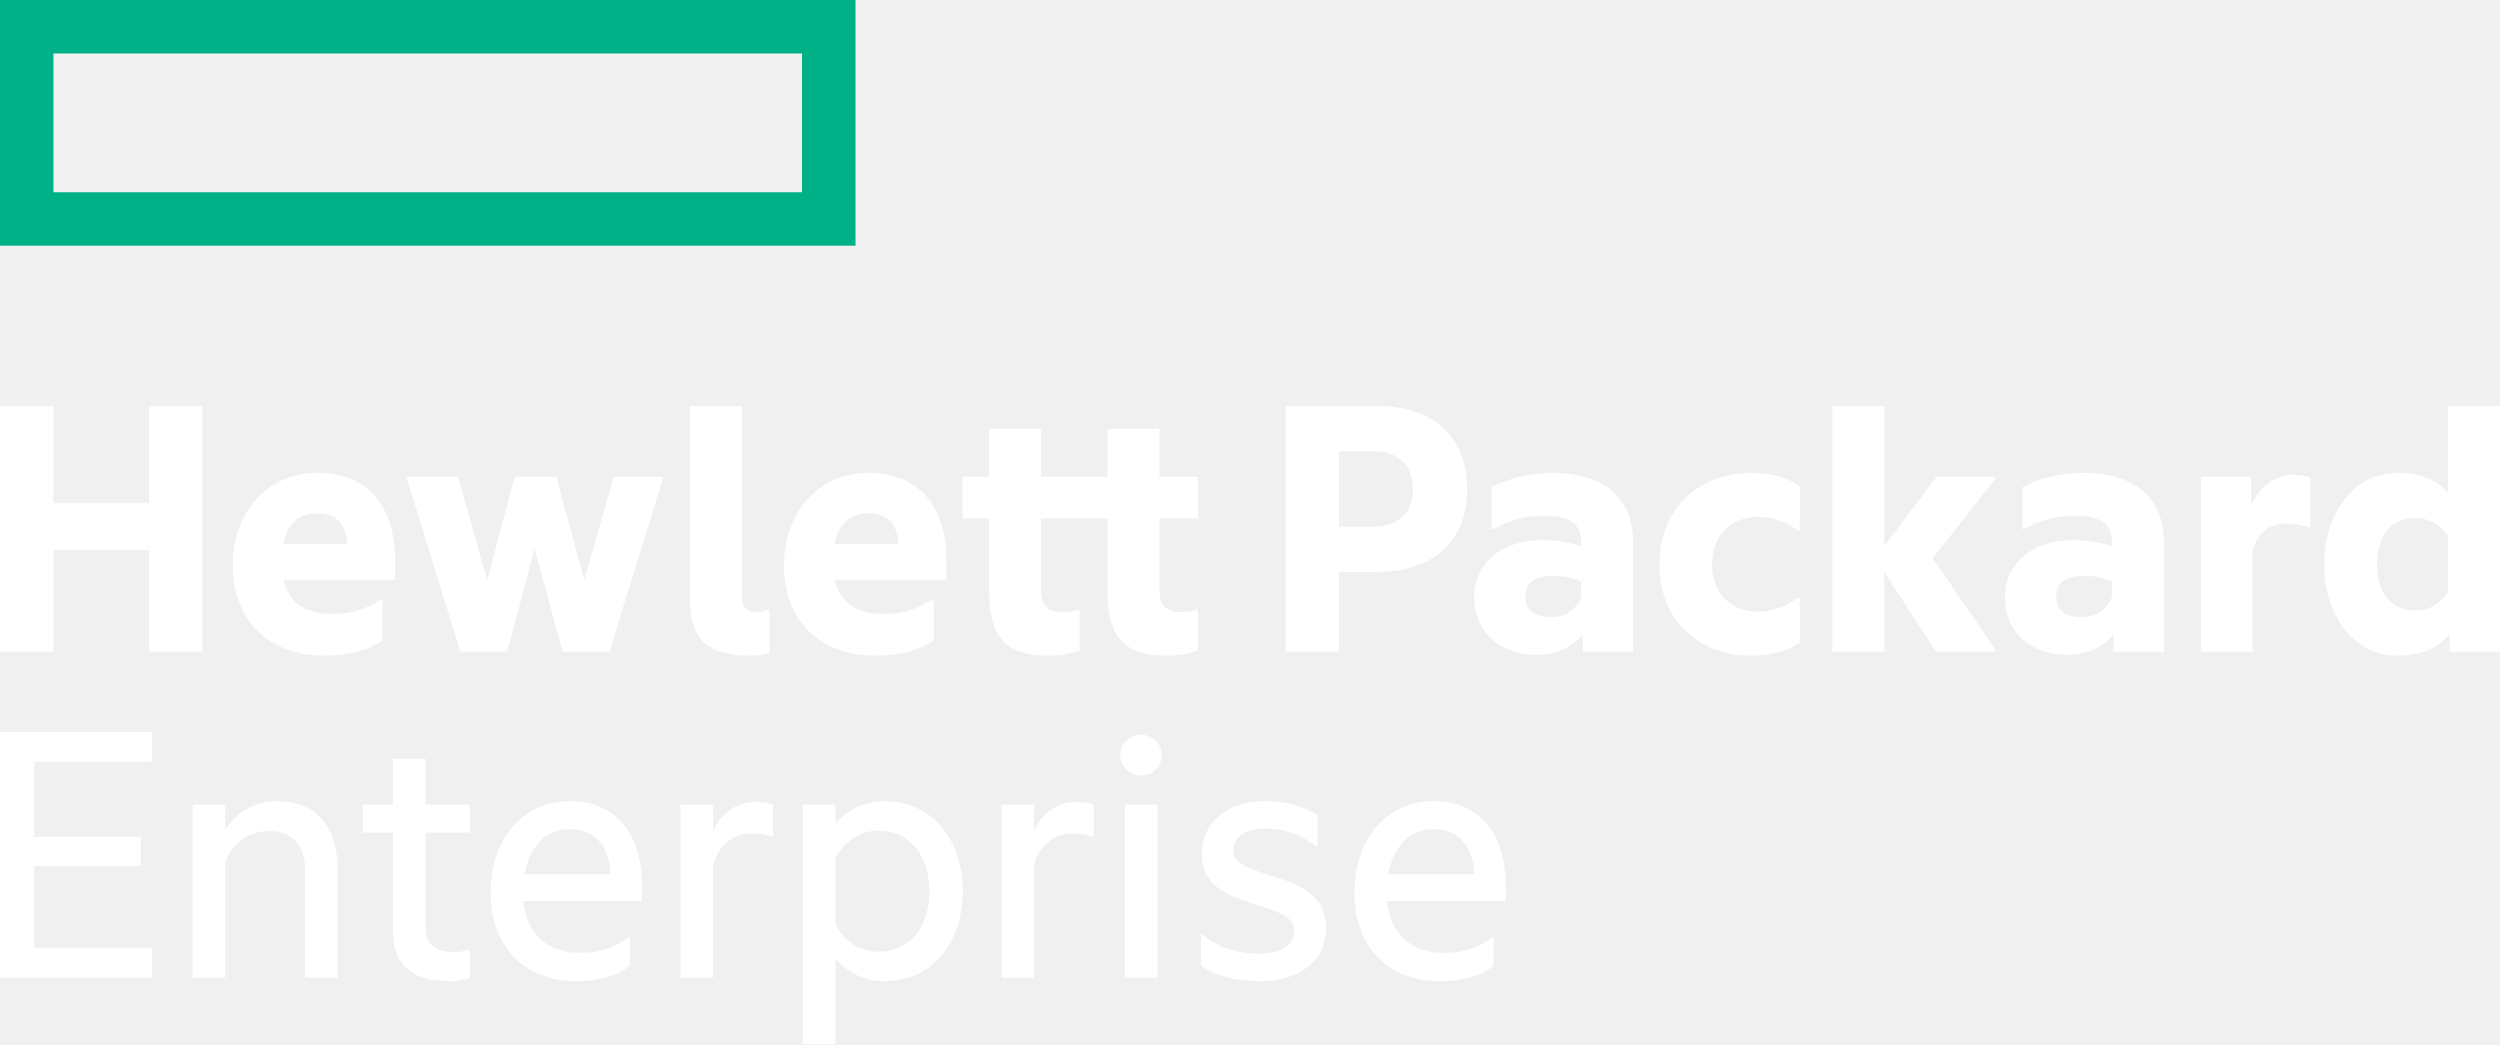
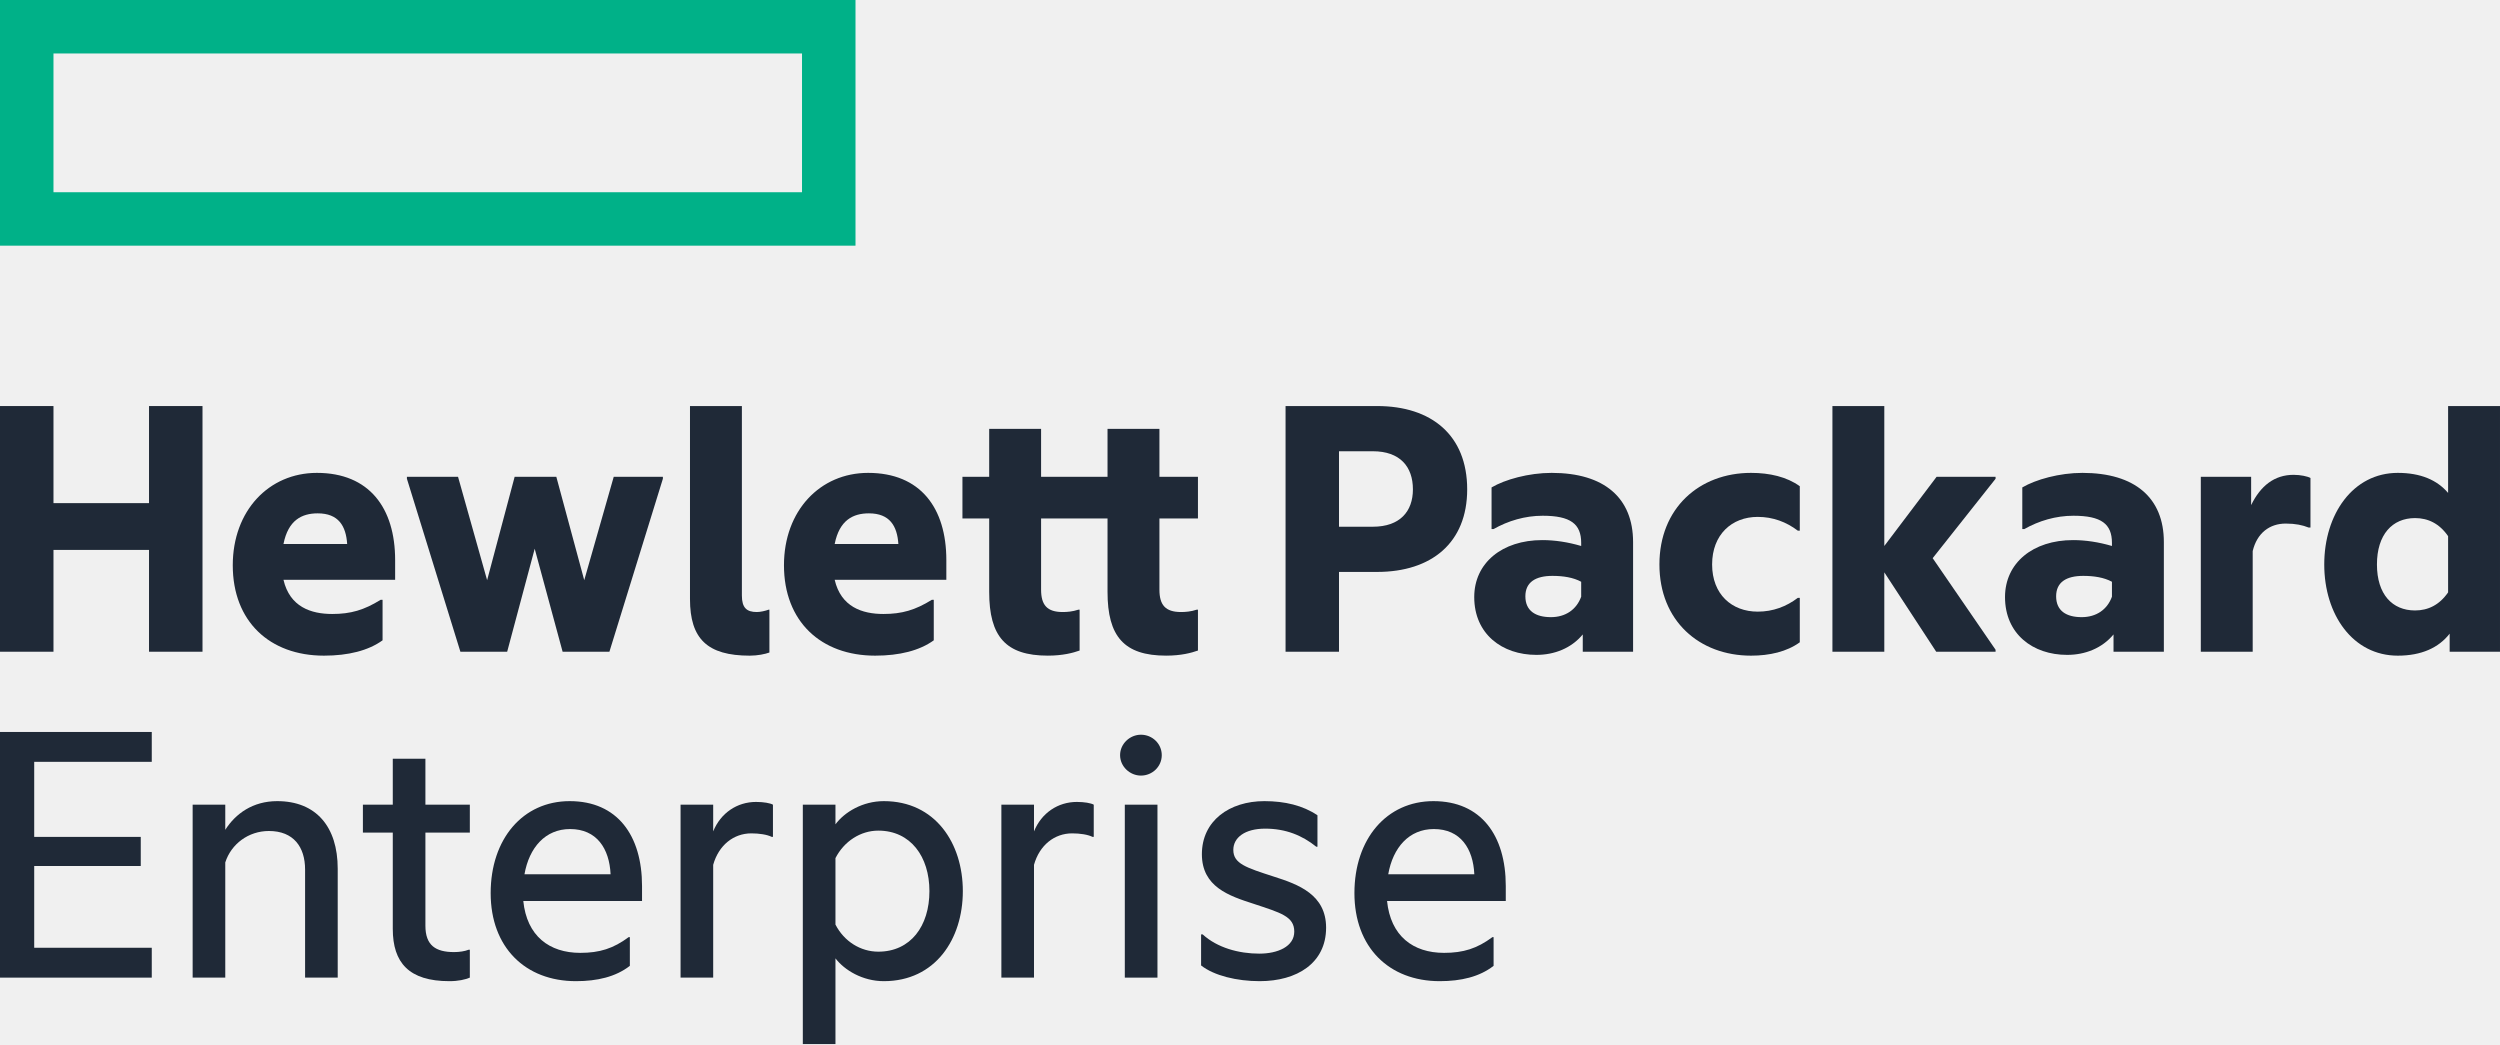
<svg xmlns="http://www.w3.org/2000/svg" version="1.1" id="svg3538" viewBox="0 0 1372.946 573.38" height="161.82mm" width="387.476mm">
  <defs id="defs3540" />
  <g transform="translate(435.0447,-285.2908)" id="layer1">
    <g transform="matrix(7.446489,0,0,7.446489,2804.51,-1839.124)" id="g3646">
      <path d="m -375.896,299.468 -55.205,0 0,-10.234 55.205,0 0,10.234 z m 3.944,-14.178 -63.093,0 0,18.119 63.093,0 0,-18.119 z" style="fill:#00b188;fill-opacity:1;fill-rule:nonzero;stroke:none" id="path3346" />
      <g id="g3348" transform="matrix(1.25,0,0,-1.25,-431.1009,333.3558)">
-         <path d="m 0,0 -3.155,0 0,14.495 3.155,0 0,-5.728 5.637,0 0,5.728 3.155,0 0,-14.495 -3.155,0 0,6.007 L 0,6.007 0,0" style="fill:#ffffff;fill-opacity:1;fill-rule:nonzero;stroke:none" id="path3350" />
+         <path d="m 0,0 -3.155,0 0,14.495 3.155,0 0,-5.728 5.637,0 0,5.728 3.155,0 0,-14.495 -3.155,0 0,6.007 L 0,6.007 0,0" style="fill:#1f2937;fill-opacity:1;fill-rule:nonzero;stroke:none" id="path3350" />
      </g>
      <g id="g3352" transform="matrix(1.25,0,0,-1.25,-414.1384,325.412)">
-         <path d="M 0,0 3.758,0 C 3.688,1.066 3.248,1.809 2.018,1.809 1.09,1.809 0.278,1.414 0,0 Z m 2.389,-6.587 c -3.201,0 -5.381,2.018 -5.381,5.333 0,3.225 2.134,5.451 4.964,5.451 3.085,0 4.616,-2.064 4.616,-5.149 l 0,-1.16 -6.588,0 c 0.372,-1.599 1.624,-2.016 2.877,-2.016 1.09,0 1.878,0.231 2.852,0.835 l 0.117,0 0,-2.389 C 5.011,-6.286 3.827,-6.587 2.389,-6.587" style="fill:#ffffff;fill-opacity:1;fill-rule:nonzero;stroke:none" id="path3354" />
+         <path d="M 0,0 3.758,0 C 3.688,1.066 3.248,1.809 2.018,1.809 1.09,1.809 0.278,1.414 0,0 Z m 2.389,-6.587 c -3.201,0 -5.381,2.018 -5.381,5.333 0,3.225 2.134,5.451 4.964,5.451 3.085,0 4.616,-2.064 4.616,-5.149 l 0,-1.16 -6.588,0 c 0.372,-1.599 1.624,-2.016 2.877,-2.016 1.09,0 1.878,0.231 2.852,0.835 l 0.117,0 0,-2.389 C 5.011,-6.286 3.827,-6.587 2.389,-6.587" style="fill:#1f2937;fill-opacity:1;fill-rule:nonzero;stroke:none" id="path3354" />
      </g>
      <g id="g3356" transform="matrix(1.25,0,0,-1.25,-395.6109,325.7608)">
-         <path d="m 0,0 -1.624,-6.076 -2.76,0 -3.155,10.205 0,0.116 3.016,0 1.716,-6.1 1.624,6.1 2.459,0 1.647,-6.1 1.74,6.1 2.9,0 0,-0.116 -3.155,-10.205 -2.761,0 L 0,0" style="fill:#ffffff;fill-opacity:1;fill-rule:nonzero;stroke:none" id="path3358" />
+         <path d="m 0,0 -1.624,-6.076 -2.76,0 -3.155,10.205 0,0.116 3.016,0 1.716,-6.1 1.624,6.1 2.459,0 1.647,-6.1 1.74,6.1 2.9,0 0,-0.116 -3.155,-10.205 -2.761,0 L 0,0" style="fill:#1f2937;fill-opacity:1;fill-rule:nonzero;stroke:none" id="path3358" />
      </g>
      <g id="g3360" transform="matrix(1.25,0,0,-1.25,-379.7509,333.6458)">
-         <path d="m 0,0 c -2.505,0 -3.526,0.997 -3.526,3.339 l 0,11.387 3.062,0 0,-11.178 c 0,-0.719 0.278,-0.974 0.881,-0.974 0.209,0 0.511,0.069 0.696,0.139 l 0.047,0 0,-2.528 C 0.905,0.093 0.464,0 0,0" style="fill:#ffffff;fill-opacity:1;fill-rule:nonzero;stroke:none" id="path3362" />
+         <path d="m 0,0 c -2.505,0 -3.526,0.997 -3.526,3.339 l 0,11.387 3.062,0 0,-11.178 c 0,-0.719 0.278,-0.974 0.881,-0.974 0.209,0 0.511,0.069 0.696,0.139 l 0.047,0 0,-2.528 C 0.905,0.093 0.464,0 0,0" style="fill:#1f2937;fill-opacity:1;fill-rule:nonzero;stroke:none" id="path3362" />
      </g>
      <g id="g3364" transform="matrix(1.25,0,0,-1.25,-373.4871,325.412)">
-         <path d="M 0,0 3.758,0 C 3.688,1.066 3.248,1.809 2.018,1.809 1.091,1.809 0.278,1.414 0,0 Z m 2.389,-6.587 c -3.201,0 -5.381,2.018 -5.381,5.333 0,3.225 2.134,5.451 4.964,5.451 3.085,0 4.616,-2.064 4.616,-5.149 l 0,-1.16 -6.588,0 c 0.371,-1.599 1.624,-2.016 2.876,-2.016 1.091,0 1.879,0.231 2.854,0.835 l 0.116,0 0,-2.389 C 5.011,-6.286 3.828,-6.587 2.389,-6.587" style="fill:#ffffff;fill-opacity:1;fill-rule:nonzero;stroke:none" id="path3366" />
+         <path d="M 0,0 3.758,0 C 3.688,1.066 3.248,1.809 2.018,1.809 1.091,1.809 0.278,1.414 0,0 Z m 2.389,-6.587 c -3.201,0 -5.381,2.018 -5.381,5.333 0,3.225 2.134,5.451 4.964,5.451 3.085,0 4.616,-2.064 4.616,-5.149 l 0,-1.16 -6.588,0 c 0.371,-1.599 1.624,-2.016 2.876,-2.016 1.091,0 1.879,0.231 2.854,0.835 l 0.116,0 0,-2.389 C 5.011,-6.286 3.828,-6.587 2.389,-6.587" style="fill:#1f2937;fill-opacity:1;fill-rule:nonzero;stroke:none" id="path3366" />
      </g>
      <g id="g3368" transform="matrix(1.25,0,0,-1.25,-349.5371,320.4545)">
-         <path d="m 0,0 2.273,0 0,-2.458 -2.273,0 0,-4.198 c 0,-0.905 0.348,-1.323 1.276,-1.323 0.255,0 0.58,0.024 0.928,0.14 l 0.069,0 0,-2.412 c -0.394,-0.14 -0.997,-0.301 -1.878,-0.301 -2.483,0 -3.457,1.136 -3.457,3.757 l 0,4.337 -3.92,0 0,-4.198 c 0,-0.905 0.348,-1.323 1.275,-1.323 0.256,0 0.581,0.024 0.929,0.14 l 0.069,0 0,-2.412 c -0.394,-0.14 -0.998,-0.301 -1.878,-0.301 -2.483,0 -3.457,1.136 -3.457,3.757 l 0,4.337 -1.578,0 0,2.458 1.578,0 0,2.829 3.062,0 0,-2.829 3.92,0 0,2.829 L 0,2.829 0,0" style="fill:#ffffff;fill-opacity:1;fill-rule:nonzero;stroke:none" id="path3370" />
+         <path d="m 0,0 2.273,0 0,-2.458 -2.273,0 0,-4.198 c 0,-0.905 0.348,-1.323 1.276,-1.323 0.255,0 0.58,0.024 0.928,0.14 l 0.069,0 0,-2.412 c -0.394,-0.14 -0.997,-0.301 -1.878,-0.301 -2.483,0 -3.457,1.136 -3.457,3.757 l 0,4.337 -3.92,0 0,-4.198 c 0,-0.905 0.348,-1.323 1.275,-1.323 0.256,0 0.581,0.024 0.929,0.14 l 0.069,0 0,-2.412 c -0.394,-0.14 -0.998,-0.301 -1.878,-0.301 -2.483,0 -3.457,1.136 -3.457,3.757 l 0,4.337 -1.578,0 0,2.458 1.578,0 0,2.829 3.062,0 0,-2.829 3.92,0 0,2.829 L 0,2.829 0,0" style="fill:#1f2937;fill-opacity:1;fill-rule:nonzero;stroke:none" id="path3370" />
      </g>
      <g id="g3372" transform="matrix(1.25,0,0,-1.25,-333.7996,324.137)">
-         <path d="m 0,0 c 1.602,0 2.366,0.904 2.366,2.203 0,1.346 -0.764,2.25 -2.366,2.25 l -1.995,0 L -1.995,0 0,0 Z m 5.568,2.203 c 0,-3.155 -2.111,-4.87 -5.313,-4.87 l -2.25,0 0,-4.708 -3.153,0 0,14.495 5.403,0 c 3.202,0 5.313,-1.716 5.313,-4.917" style="fill:#ffffff;fill-opacity:1;fill-rule:nonzero;stroke:none" id="path3374" />
+         <path d="m 0,0 c 1.602,0 2.366,0.904 2.366,2.203 0,1.346 -0.764,2.25 -2.366,2.25 l -1.995,0 L -1.995,0 0,0 Z m 5.568,2.203 c 0,-3.155 -2.111,-4.87 -5.313,-4.87 l -2.25,0 0,-4.708 -3.153,0 0,14.495 5.403,0 c 3.202,0 5.313,-1.716 5.313,-4.917" style="fill:#1f2937;fill-opacity:1;fill-rule:nonzero;stroke:none" id="path3374" />
      </g>
      <g id="g3376" transform="matrix(1.25,0,0,-1.25,-318.4321,329.297)">
-         <path d="m 0,0 0,0.881 c -0.464,0.254 -1.066,0.347 -1.693,0.347 -0.997,0 -1.6,-0.37 -1.6,-1.205 0,-0.859 0.603,-1.23 1.507,-1.23 0.858,0 1.508,0.441 1.786,1.207 z m 0.093,-2.227 c -0.673,-0.812 -1.669,-1.206 -2.738,-1.206 -2.017,0 -3.665,1.228 -3.665,3.41 0,2.017 1.648,3.362 4.013,3.362 0.742,0 1.509,-0.116 2.297,-0.347 l 0,0.184 c 0,1.114 -0.626,1.6 -2.272,1.6 -1.045,0 -2.042,-0.3 -2.901,-0.788 l -0.115,0 0,2.459 c 0.788,0.463 2.181,0.858 3.548,0.858 3.109,0 4.802,-1.484 4.802,-4.082 l 0,-6.47 -2.969,0 0,1.02" style="fill:#ffffff;fill-opacity:1;fill-rule:nonzero;stroke:none" id="path3378" />
+         <path d="m 0,0 0,0.881 c -0.464,0.254 -1.066,0.347 -1.693,0.347 -0.997,0 -1.6,-0.37 -1.6,-1.205 0,-0.859 0.603,-1.23 1.507,-1.23 0.858,0 1.508,0.441 1.786,1.207 z m 0.093,-2.227 c -0.673,-0.812 -1.669,-1.206 -2.738,-1.206 -2.017,0 -3.665,1.228 -3.665,3.41 0,2.017 1.648,3.362 4.013,3.362 0.742,0 1.509,-0.116 2.297,-0.347 l 0,0.184 c 0,1.114 -0.626,1.6 -2.272,1.6 -1.045,0 -2.042,-0.3 -2.901,-0.788 l -0.115,0 0,2.459 c 0.788,0.463 2.181,0.858 3.548,0.858 3.109,0 4.802,-1.484 4.802,-4.082 l 0,-6.47 -2.969,0 0,1.02" style="fill:#1f2937;fill-opacity:1;fill-rule:nonzero;stroke:none" id="path3378" />
      </g>
      <g id="g3380" transform="matrix(1.25,0,0,-1.25,-312.6621,326.9208)">
-         <path d="m 0,0 c 0,3.317 2.344,5.404 5.406,5.404 1.09,0 2.11,-0.232 2.876,-0.788 l 0,-2.621 -0.117,0 C 7.492,2.505 6.704,2.807 5.8,2.807 4.269,2.807 3.109,1.762 3.109,0 c 0,-1.762 1.16,-2.783 2.691,-2.783 0.904,0 1.692,0.302 2.365,0.813 l 0.117,0 0,-2.621 C 7.516,-5.148 6.496,-5.38 5.406,-5.38 2.344,-5.38 0,-3.317 0,0" style="fill:#ffffff;fill-opacity:1;fill-rule:nonzero;stroke:none" id="path3382" />
+         <path d="m 0,0 c 0,3.317 2.344,5.404 5.406,5.404 1.09,0 2.11,-0.232 2.876,-0.788 l 0,-2.621 -0.117,0 C 7.492,2.505 6.704,2.807 5.8,2.807 4.269,2.807 3.109,1.762 3.109,0 c 0,-1.762 1.16,-2.783 2.691,-2.783 0.904,0 1.692,0.302 2.365,0.813 l 0.117,0 0,-2.621 C 7.516,-5.148 6.496,-5.38 5.406,-5.38 2.344,-5.38 0,-3.317 0,0" style="fill:#1f2937;fill-opacity:1;fill-rule:nonzero;stroke:none" id="path3382" />
      </g>
      <g id="g3384" transform="matrix(1.25,0,0,-1.25,-296.0771,327.5008)">
-         <path d="m 0,0 0,-4.684 -3.061,0 0,14.495 3.061,0 0,-8.256 3.086,4.082 3.479,0 0,-0.116 -3.711,-4.685 3.711,-5.404 0,-0.116 -3.503,0 L 0,0" style="fill:#ffffff;fill-opacity:1;fill-rule:nonzero;stroke:none" id="path3386" />
+         <path d="m 0,0 0,-4.684 -3.061,0 0,14.495 3.061,0 0,-8.256 3.086,4.082 3.479,0 0,-0.116 -3.711,-4.685 3.711,-5.404 0,-0.116 -3.503,0 L 0,0" style="fill:#1f2937;fill-opacity:1;fill-rule:nonzero;stroke:none" id="path3386" />
      </g>
      <g id="g3388" transform="matrix(1.25,0,0,-1.25,-279.2884,329.297)">
-         <path d="m 0,0 0,0.881 c -0.463,0.254 -1.067,0.347 -1.693,0.347 -0.997,0 -1.6,-0.37 -1.6,-1.205 0,-0.859 0.603,-1.23 1.506,-1.23 0.86,0 1.509,0.441 1.787,1.207 z m 0.093,-2.227 c -0.673,-0.812 -1.671,-1.206 -2.737,-1.206 -2.019,0 -3.665,1.228 -3.665,3.41 0,2.017 1.646,3.362 4.014,3.362 0.742,0 1.506,-0.116 2.295,-0.347 l 0,0.184 c 0,1.114 -0.626,1.6 -2.273,1.6 -1.043,0 -2.042,-0.3 -2.9,-0.788 l -0.116,0 0,2.459 c 0.789,0.463 2.181,0.858 3.549,0.858 3.11,0 4.803,-1.484 4.803,-4.082 l 0,-6.47 -2.97,0 0,1.02" style="fill:#ffffff;fill-opacity:1;fill-rule:nonzero;stroke:none" id="path3390" />
+         <path d="m 0,0 0,0.881 c -0.463,0.254 -1.067,0.347 -1.693,0.347 -0.997,0 -1.6,-0.37 -1.6,-1.205 0,-0.859 0.603,-1.23 1.506,-1.23 0.86,0 1.509,0.441 1.787,1.207 z m 0.093,-2.227 c -0.673,-0.812 -1.671,-1.206 -2.737,-1.206 -2.019,0 -3.665,1.228 -3.665,3.41 0,2.017 1.646,3.362 4.014,3.362 0.742,0 1.506,-0.116 2.295,-0.347 l 0,0.184 c 0,1.114 -0.626,1.6 -2.273,1.6 -1.043,0 -2.042,-0.3 -2.9,-0.788 l -0.116,0 0,2.459 c 0.789,0.463 2.181,0.858 3.549,0.858 3.11,0 4.803,-1.484 4.803,-4.082 l 0,-6.47 -2.97,0 0,1.02" style="fill:#1f2937;fill-opacity:1;fill-rule:nonzero;stroke:none" id="path3390" />
      </g>
      <g id="g3392" transform="matrix(1.25,0,0,-1.25,-269.0234,322.542)">
-         <path d="M 0,0 C 0.556,1.137 1.369,1.786 2.506,1.786 2.923,1.786 3.34,1.693 3.501,1.6 l 0,-2.922 -0.115,0 C 3.038,-1.182 2.621,-1.09 2.041,-1.09 1.09,-1.09 0.348,-1.647 0.092,-2.713 l 0,-5.938 -3.061,0 0,10.321 L 0,1.67 0,0" style="fill:#ffffff;fill-opacity:1;fill-rule:nonzero;stroke:none" id="path3394" />
+         <path d="M 0,0 C 0.556,1.137 1.369,1.786 2.506,1.786 2.923,1.786 3.34,1.693 3.501,1.6 l 0,-2.922 -0.115,0 C 3.038,-1.182 2.621,-1.09 2.041,-1.09 1.09,-1.09 0.348,-1.647 0.092,-2.713 l 0,-5.938 -3.061,0 0,10.321 L 0,1.67 0,0" style="fill:#1f2937;fill-opacity:1;fill-rule:nonzero;stroke:none" id="path3394" />
      </g>
      <g id="g3396" transform="matrix(1.25,0,0,-1.25,-254.4971,328.9783)">
-         <path d="m 0,0 0,3.317 c -0.51,0.742 -1.182,1.066 -1.949,1.066 -1.344,0 -2.249,-0.975 -2.249,-2.737 0,-1.762 0.905,-2.713 2.249,-2.713 0.767,0 1.439,0.325 1.949,1.067 z m 0.092,-2.436 c -0.649,-0.835 -1.67,-1.298 -3.061,-1.298 -2.645,0 -4.338,2.411 -4.338,5.38 0,2.969 1.693,5.404 4.338,5.404 1.345,0 2.319,-0.418 2.969,-1.183 l 0,5.125 3.062,0 0,-14.494 -2.97,0 0,1.066" style="fill:#ffffff;fill-opacity:1;fill-rule:nonzero;stroke:none" id="path3398" />
+         <path d="m 0,0 0,3.317 c -0.51,0.742 -1.182,1.066 -1.949,1.066 -1.344,0 -2.249,-0.975 -2.249,-2.737 0,-1.762 0.905,-2.713 2.249,-2.713 0.767,0 1.439,0.325 1.949,1.067 z m 0.092,-2.436 c -0.649,-0.835 -1.67,-1.298 -3.061,-1.298 -2.645,0 -4.338,2.411 -4.338,5.38 0,2.969 1.693,5.404 4.338,5.404 1.345,0 2.319,-0.418 2.969,-1.183 l 0,5.125 3.062,0 0,-14.494 -2.97,0 0,1.066" style="fill:#1f2937;fill-opacity:1;fill-rule:nonzero;stroke:none" id="path3398" />
      </g>
      <g id="g3400" transform="matrix(1.25,0,0,-1.25,-435.0446,339.2733)">
-         <path d="m 0,0 8.954,0 0,-1.762 -6.936,0 0,-4.429 6.286,0 0,-1.717 -6.286,0 0,-4.824 6.936,0 0,-1.762 -8.954,0 L 0,0" style="fill:#ffffff;fill-opacity:1;fill-rule:nonzero;stroke:none" id="path3402" />
+         <path d="m 0,0 8.954,0 0,-1.762 -6.936,0 0,-4.429 6.286,0 0,-1.717 -6.286,0 0,-4.824 6.936,0 0,-1.762 -8.954,0 L 0,0" style="fill:#1f2937;fill-opacity:1;fill-rule:nonzero;stroke:none" id="path3402" />
      </g>
      <g id="g3404" transform="matrix(1.25,0,0,-1.25,-414.6034,344.3745)">
-         <path d="m 0,0 c 2.296,0 3.572,-1.508 3.572,-3.988 l 0,-6.425 -1.925,0 0,6.378 c 0,1.322 -0.673,2.273 -2.134,2.273 -1.206,0 -2.227,-0.766 -2.575,-1.855 l 0,-6.796 -1.925,0 0,10.204 1.925,0 0,-1.484 C -2.459,-0.742 -1.438,0 0,0" style="fill:#ffffff;fill-opacity:1;fill-rule:nonzero;stroke:none" id="path3406" />
+         <path d="m 0,0 c 2.296,0 3.572,-1.508 3.572,-3.988 l 0,-6.425 -1.925,0 0,6.378 c 0,1.322 -0.673,2.273 -2.134,2.273 -1.206,0 -2.227,-0.766 -2.575,-1.855 l 0,-6.796 -1.925,0 0,10.204 1.925,0 0,-1.484 C -2.459,-0.742 -1.438,0 0,0" style="fill:#1f2937;fill-opacity:1;fill-rule:nonzero;stroke:none" id="path3406" />
      </g>
      <g id="g3408" transform="matrix(1.25,0,0,-1.25,-403.6709,344.6358)">
-         <path d="m 0,0 2.621,0 0,-1.647 -2.621,0 0,-5.496 c 0,-1.159 0.603,-1.554 1.693,-1.554 0.301,0 0.626,0.046 0.858,0.139 l 0.07,0 0,-1.646 c -0.278,-0.116 -0.673,-0.209 -1.206,-0.209 -2.39,0 -3.34,1.091 -3.34,3.084 l 0,5.682 -1.763,0 0,1.647 1.763,0 0,2.712 L 0,2.712 0,0" style="fill:#ffffff;fill-opacity:1;fill-rule:nonzero;stroke:none" id="path3410" />
+         <path d="m 0,0 2.621,0 0,-1.647 -2.621,0 0,-5.496 c 0,-1.159 0.603,-1.554 1.693,-1.554 0.301,0 0.626,0.046 0.858,0.139 l 0.07,0 0,-1.646 c -0.278,-0.116 -0.673,-0.209 -1.206,-0.209 -2.39,0 -3.34,1.091 -3.34,3.084 l 0,5.682 -1.763,0 0,1.647 1.763,0 0,2.712 L 0,2.712 0,0" style="fill:#1f2937;fill-opacity:1;fill-rule:nonzero;stroke:none" id="path3410" />
      </g>
      <g id="g3412" transform="matrix(1.25,0,0,-1.25,-396.3646,349.7658)">
-         <path d="M 0,0 5.08,0 C 5.011,1.507 4.268,2.666 2.691,2.666 1.23,2.666 0.278,1.576 0,0 Z m 3.039,-6.309 c -2.993,0 -5.034,1.995 -5.034,5.195 0,3.201 1.902,5.427 4.663,5.427 2.807,0 4.268,-2.018 4.268,-5.009 l 0,-0.882 -7.006,0 c 0.209,-2.064 1.532,-3.061 3.364,-3.061 1.137,0 1.948,0.255 2.853,0.928 l 0.07,0 0,-1.694 C 5.382,-6.054 4.291,-6.309 3.039,-6.309" style="fill:#ffffff;fill-opacity:1;fill-rule:nonzero;stroke:none" id="path3414" />
+         <path d="M 0,0 5.08,0 C 5.011,1.507 4.268,2.666 2.691,2.666 1.23,2.666 0.278,1.576 0,0 Z m 3.039,-6.309 c -2.993,0 -5.034,1.995 -5.034,5.195 0,3.201 1.902,5.427 4.663,5.427 2.807,0 4.268,-2.018 4.268,-5.009 l 0,-0.882 -7.006,0 c 0.209,-2.064 1.532,-3.061 3.364,-3.061 1.137,0 1.948,0.255 2.853,0.928 l 0.07,0 0,-1.694 C 5.382,-6.054 4.291,-6.309 3.039,-6.309" style="fill:#1f2937;fill-opacity:1;fill-rule:nonzero;stroke:none" id="path3414" />
      </g>
      <g id="g3416" transform="matrix(1.25,0,0,-1.25,-382.4471,346.607)">
-         <path d="m 0,0 c 0.441,1.09 1.416,1.739 2.528,1.739 0.442,0 0.836,-0.069 0.998,-0.162 l 0,-1.901 -0.069,0 C 3.178,-0.186 2.714,-0.116 2.25,-0.116 1.207,-0.116 0.325,-0.811 0,-1.971 l 0,-6.656 -1.925,0 0,10.204 L 0,1.577 0,0" style="fill:#ffffff;fill-opacity:1;fill-rule:nonzero;stroke:none" id="path3418" />
+         <path d="m 0,0 c 0.441,1.09 1.416,1.739 2.528,1.739 0.442,0 0.836,-0.069 0.998,-0.162 l 0,-1.901 -0.069,0 C 3.178,-0.186 2.714,-0.116 2.25,-0.116 1.207,-0.116 0.325,-0.811 0,-1.971 l 0,-6.656 -1.925,0 0,10.204 L 0,1.577 0,0" style="fill:#1f2937;fill-opacity:1;fill-rule:nonzero;stroke:none" id="path3418" />
      </g>
      <g id="g3420" transform="matrix(1.25,0,0,-1.25,-370.2696,355.477)">
-         <path d="m 0,0 c 1.902,0 3.016,1.507 3.016,3.572 0,2.04 -1.114,3.57 -3.016,3.57 -1.044,0 -2.018,-0.626 -2.528,-1.622 l 0,-3.921 C -2.018,0.603 -1.044,0 0,0 Z m 0.325,8.882 c 3.038,0 4.662,-2.482 4.662,-5.31 0,-2.831 -1.624,-5.312 -4.662,-5.312 -1.253,0 -2.32,0.649 -2.853,1.346 l 0,-5.057 -1.926,0 0,14.124 1.926,0 0,-1.159 c 0.533,0.719 1.6,1.368 2.853,1.368" style="fill:#ffffff;fill-opacity:1;fill-rule:nonzero;stroke:none" id="path3422" />
+         <path d="m 0,0 c 1.902,0 3.016,1.507 3.016,3.572 0,2.04 -1.114,3.57 -3.016,3.57 -1.044,0 -2.018,-0.626 -2.528,-1.622 l 0,-3.921 C -2.018,0.603 -1.044,0 0,0 Z m 0.325,8.882 c 3.038,0 4.662,-2.482 4.662,-5.31 0,-2.831 -1.624,-5.312 -4.662,-5.312 -1.253,0 -2.32,0.649 -2.853,1.346 l 0,-5.057 -1.926,0 0,14.124 1.926,0 0,-1.159 c 0.533,0.719 1.6,1.368 2.853,1.368" style="fill:#1f2937;fill-opacity:1;fill-rule:nonzero;stroke:none" id="path3422" />
      </g>
      <g id="g3424" transform="matrix(1.25,0,0,-1.25,-358.7871,346.607)">
-         <path d="m 0,0 c 0.44,1.09 1.415,1.739 2.528,1.739 0.441,0 0.835,-0.069 0.997,-0.162 l 0,-1.901 -0.069,0 C 3.178,-0.186 2.714,-0.116 2.25,-0.116 1.206,-0.116 0.325,-0.811 0,-1.971 l 0,-6.656 -1.925,0 0,10.204 L 0,1.577 0,0" style="fill:#ffffff;fill-opacity:1;fill-rule:nonzero;stroke:none" id="path3426" />
+         <path d="m 0,0 c 0.44,1.09 1.415,1.739 2.528,1.739 0.441,0 0.835,-0.069 0.997,-0.162 l 0,-1.901 -0.069,0 C 3.178,-0.186 2.714,-0.116 2.25,-0.116 1.206,-0.116 0.325,-0.811 0,-1.971 l 0,-6.656 -1.925,0 0,10.204 L 0,1.577 0,0" style="fill:#1f2937;fill-opacity:1;fill-rule:nonzero;stroke:none" id="path3426" />
      </g>
      <g id="g3428" transform="matrix(1.25,0,0,-1.25,-350.9009,339.4758)">
-         <path d="m 0,0 c 0.673,0 1.229,-0.533 1.229,-1.206 0,-0.673 -0.556,-1.206 -1.229,-1.206 -0.649,0 -1.23,0.533 -1.23,1.206 C -1.23,-0.533 -0.649,0 0,0" style="fill:#ffffff;fill-opacity:1;fill-rule:nonzero;stroke:none" id="path3430" />
+         <path d="m 0,0 c 0.673,0 1.229,-0.533 1.229,-1.206 0,-0.673 -0.556,-1.206 -1.229,-1.206 -0.649,0 -1.23,0.533 -1.23,1.206 C -1.23,-0.533 -0.649,0 0,0" style="fill:#1f2937;fill-opacity:1;fill-rule:nonzero;stroke:none" id="path3430" />
      </g>
-       <path d="m -352.09,357.391 2.408,0 0,-12.755 -2.408,0 0,12.755 z" style="fill:#ffffff;fill-opacity:1;fill-rule:nonzero;stroke:none" id="path3432" />
+       <path d="m -352.09,357.391 2.408,0 0,-12.755 -2.408,0 0,12.755 z" style="fill:#1f2937;fill-opacity:1;fill-rule:nonzero;stroke:none" id="path3432" />
      <g id="g3434" transform="matrix(1.25,0,0,-1.25,-341.0996,349.9408)">
-         <path d="m 0,0 c 1.461,-0.463 3.084,-1.066 3.084,-3.014 0,-2.088 -1.716,-3.155 -3.919,-3.155 -1.346,0 -2.691,0.325 -3.457,0.928 l 0,1.832 0.093,0 c 0.859,-0.788 2.134,-1.136 3.34,-1.136 1.09,0 2.065,0.418 2.065,1.299 0,0.904 -0.811,1.113 -2.413,1.646 -1.438,0.464 -3.038,0.998 -3.038,2.922 0,1.972 1.623,3.131 3.688,3.131 1.206,0 2.273,-0.255 3.131,-0.835 l 0,-1.856 -0.069,0 C 1.671,2.435 0.695,2.83 -0.511,2.83 -1.717,2.83 -2.39,2.296 -2.39,1.577 -2.39,0.765 -1.648,0.534 0,0" style="fill:#ffffff;fill-opacity:1;fill-rule:nonzero;stroke:none" id="path3436" />
+         <path d="m 0,0 c 1.461,-0.463 3.084,-1.066 3.084,-3.014 0,-2.088 -1.716,-3.155 -3.919,-3.155 -1.346,0 -2.691,0.325 -3.457,0.928 l 0,1.832 0.093,0 c 0.859,-0.788 2.134,-1.136 3.34,-1.136 1.09,0 2.065,0.418 2.065,1.299 0,0.904 -0.811,1.113 -2.413,1.646 -1.438,0.464 -3.038,0.998 -3.038,2.922 0,1.972 1.623,3.131 3.688,3.131 1.206,0 2.273,-0.255 3.131,-0.835 l 0,-1.856 -0.069,0 C 1.671,2.435 0.695,2.83 -0.511,2.83 -1.717,2.83 -2.39,2.296 -2.39,1.577 -2.39,0.765 -1.648,0.534 0,0" style="fill:#1f2937;fill-opacity:1;fill-rule:nonzero;stroke:none" id="path3436" />
      </g>
      <g id="g3438" transform="matrix(1.25,0,0,-1.25,-332.6621,349.7658)">
-         <path d="M 0,0 5.079,0 C 5.01,1.507 4.268,2.666 2.69,2.666 1.229,2.666 0.278,1.576 0,0 Z m 3.038,-6.309 c -2.992,0 -5.033,1.995 -5.033,5.195 0,3.201 1.902,5.427 4.662,5.427 2.808,0 4.268,-2.018 4.268,-5.009 l 0,-0.882 -7.005,0 c 0.209,-2.064 1.531,-3.061 3.363,-3.061 1.138,0 1.949,0.255 2.853,0.928 l 0.07,0 0,-1.694 C 5.382,-6.054 4.291,-6.309 3.038,-6.309" style="fill:#ffffff;fill-opacity:1;fill-rule:nonzero;stroke:none" id="path3440" />
+         <path d="M 0,0 5.079,0 C 5.01,1.507 4.268,2.666 2.69,2.666 1.229,2.666 0.278,1.576 0,0 Z m 3.038,-6.309 c -2.992,0 -5.033,1.995 -5.033,5.195 0,3.201 1.902,5.427 4.662,5.427 2.808,0 4.268,-2.018 4.268,-5.009 l 0,-0.882 -7.005,0 c 0.209,-2.064 1.531,-3.061 3.363,-3.061 1.138,0 1.949,0.255 2.853,0.928 l 0.07,0 0,-1.694 C 5.382,-6.054 4.291,-6.309 3.038,-6.309" style="fill:#1f2937;fill-opacity:1;fill-rule:nonzero;stroke:none" id="path3440" />
      </g>
    </g>
  </g>
</svg>
